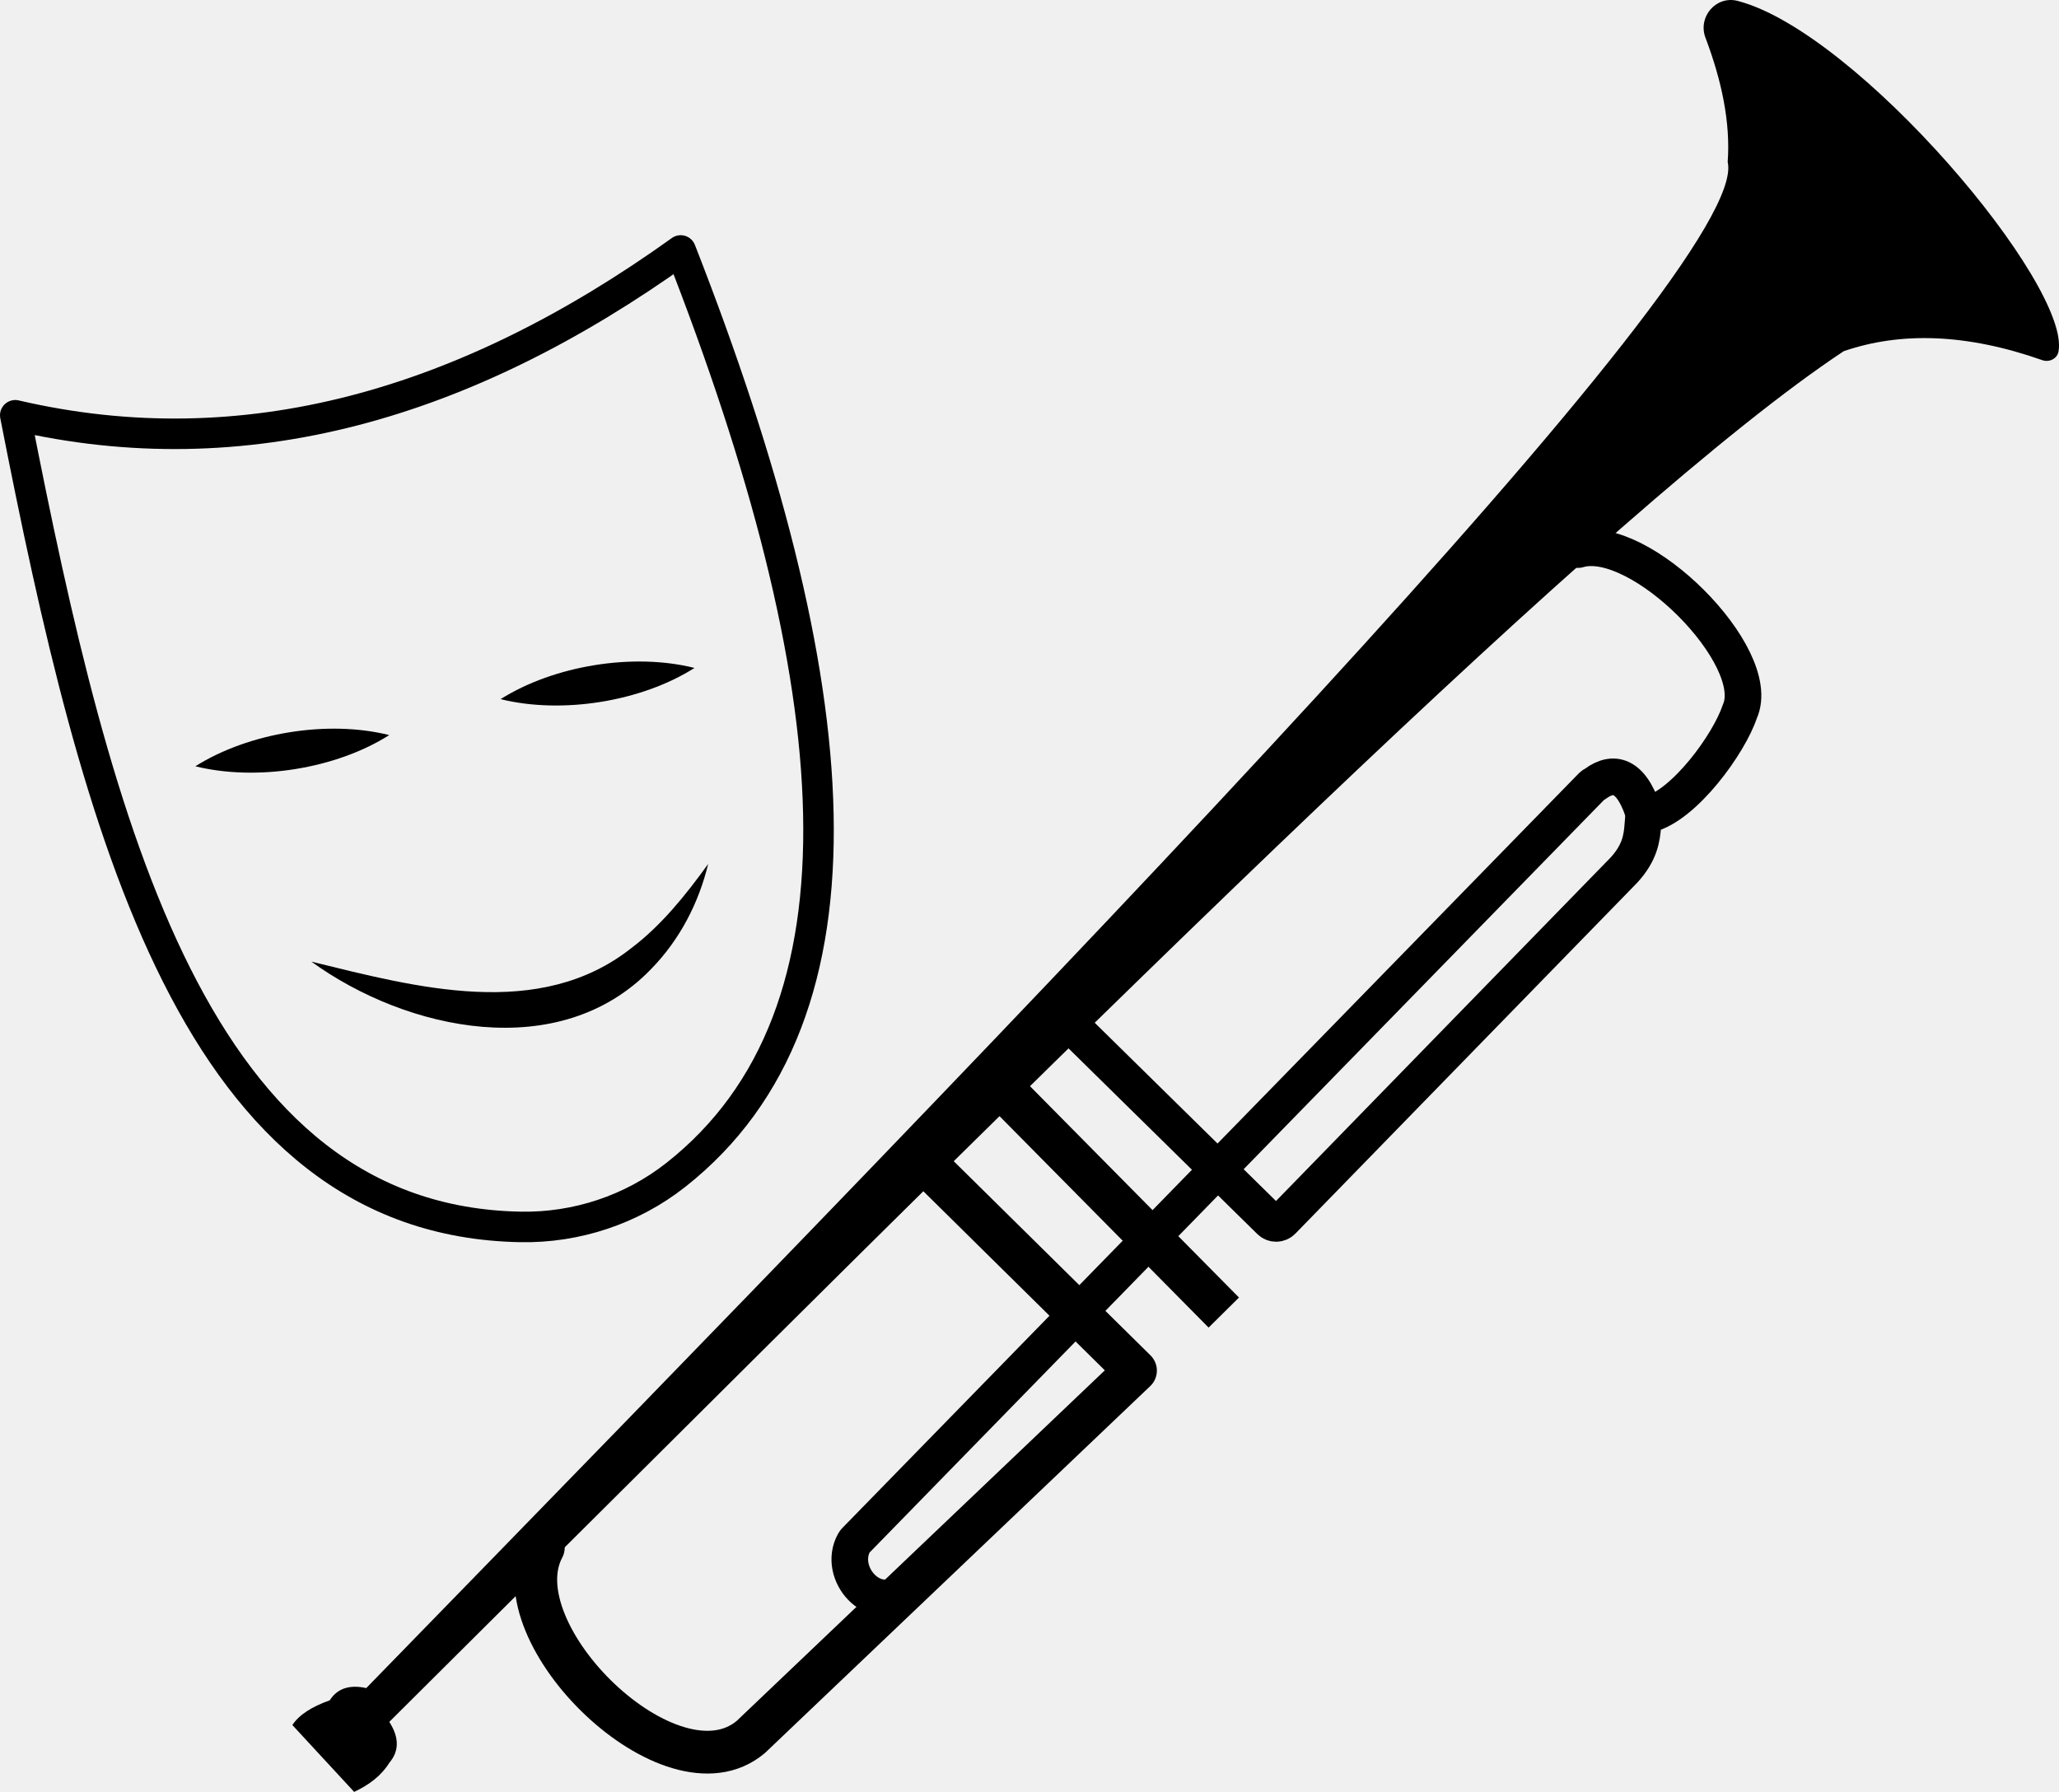
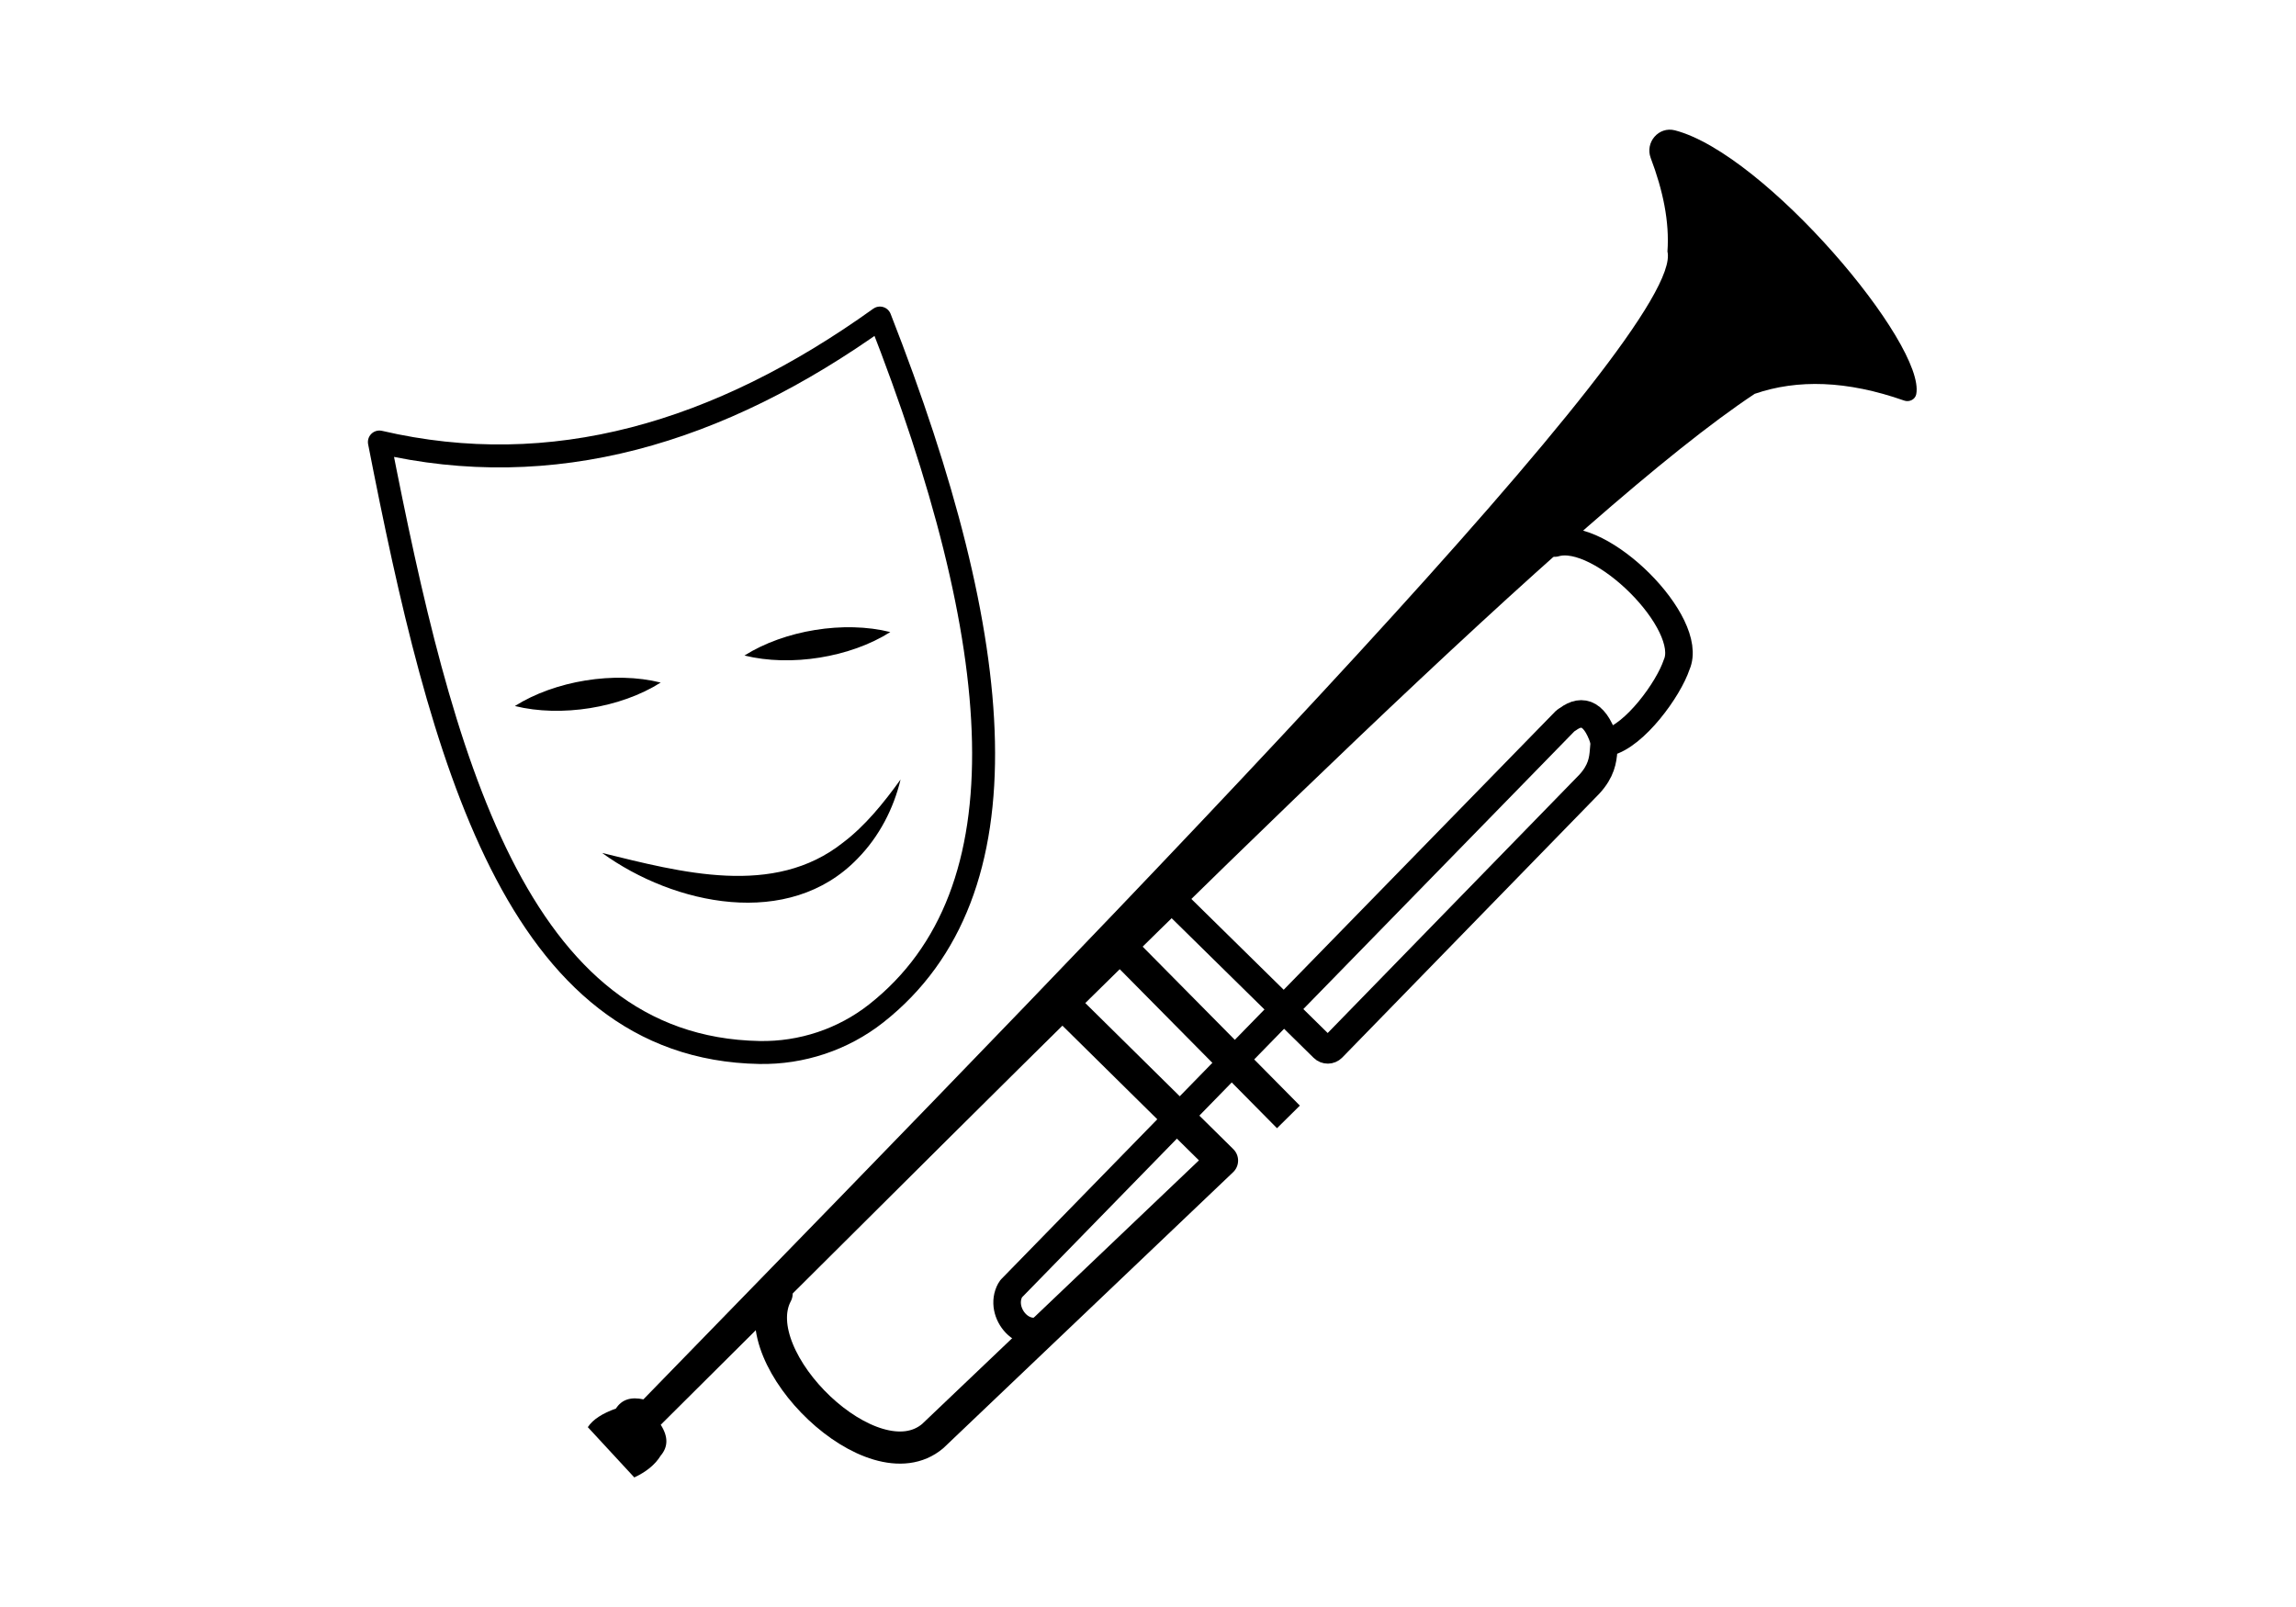
- <svg xmlns="http://www.w3.org/2000/svg" id="Ebene_2" data-name="Ebene 2" viewBox="0 0 337.27 293.53">
-   <g id="Ebene_3" data-name="Ebene 3">
+ <svg xmlns="http://www.w3.org/2000/svg" id="Ebene_2" viewBox="0 0 500 350">
+   <defs>
+     <style>
+       .cls-1 {
+         fill: #fff;
+       }
+ 
+       .cls-2 {
+         stroke-width: 5px;
+       }
+ 
+       .cls-2, .cls-3, .cls-4, .cls-5 {
+         fill: none;
+         stroke: #000;
+         stroke-linejoin: round;
+       }
+ 
+       .cls-2, .cls-4, .cls-5 {
+         stroke-linecap: round;
+       }
+ 
+       .cls-3 {
+         stroke-linecap: square;
+       }
+ 
+       .cls-3, .cls-5 {
+         stroke-width: 7px;
+       }
+ 
+       .cls-4 {
+         stroke-width: 6px;
+       }
+     </style>
+   </defs>
+   <g id="Ebene_3">
    <g id="Kultur">
-       <path d="m2.5,68.03c37.57,8.74,73.8-1.75,109-27,27.65,70.64,32.75,125-.8,151.44-7.22,5.69-16.26,8.69-25.44,8.52-53.14-.98-69.38-64.54-82.76-132.96Z" style="fill: none; stroke: #000; stroke-linecap: round; stroke-linejoin: round; stroke-width: 5px;" />
-       <g>
-         <path d="m32,125.53c8.74-5.51,21.72-7.63,31.76-5.11-8.73,5.54-21.72,7.6-31.76,5.11h0Z" />
-         <path d="m82,114.53c8.74-5.51,21.72-7.63,31.76-5.11-8.73,5.54-21.72,7.6-31.76,5.11h0Z" />
+       <rect class="cls-1" width="500" height="350" />
+       <g id="Kultur-2" data-name="Kultur">
+         <path class="cls-2" d="M82.62,96.27c37.57,8.74,73.8-1.75,109-27,27.65,70.64,32.75,125-.8,151.44-7.22,5.69-16.26,8.69-25.44,8.52-53.14-.98-69.38-64.54-82.76-132.96Z" />
+         <g>
+           <path d="M112.12,153.77c8.74-5.51,21.72-7.63,31.76-5.11-8.73,5.54-21.72,7.6-31.76,5.11h0Z" />
+           <path d="M162.12,142.77c8.74-5.51,21.72-7.63,31.76-5.11-8.73,5.54-21.72,7.6-31.76,5.11h0Z" />
+         </g>
+         <path d="M131.12,185.77c17.13,4.19,37.35,9.74,52.47-2.26,4.77-3.61,8.74-8.48,12.53-13.74-1.52,6.3-4.6,12.38-9.39,17.26-14.95,15.47-39.96,10.08-55.61-1.26h0Z" />
+         <path d="M140.12,304.77c113.54-116.56,226.99-233.05,223-250,.47-6.51-.99-13.34-3.64-20.35-1.29-3.42,1.74-6.95,5.28-6.03,19.66,5.12,54.68,46.66,52.54,57.47-.23,1.16-1.52,1.78-2.64,1.38-12.49-4.39-23.24-4.66-32.53-1.47-37.83,25.02-122.84,109.66-207.84,194.29-10.16,10.12-20.32,20.23-30.4,30.25,1.74,2.73,1.53,4.9,0,6.71-1.28,2.07-3.27,3.6-5.76,4.76l-10.12-10.95c1.11-1.7,3.23-3.02,6.12-4.05,1.27-1.99,3.31-2.6,6-2Z" />
+         <path class="cls-4" d="M338.62,118.27c10-3,30.5,17.5,26.5,26.5-1.78,5.35-9.12,15.45-14.94,16.89-.8.2-.56-3.39-.96,1.8-.16,2.1-.49,4.47-3.09,7.31l-55.98,57.47c-.54.55-1.42.56-1.97.02l-30.89-30.38" />
+         <path class="cls-5" d="M169.12,281.77c-7.5,14.08,21,42,34,31l63-60-32.27-31.85" />
+         <line class="cls-3" x1="246.33" y1="208.62" x2="278.12" y2="240.77" />
+         <path class="cls-4" d="M228.23,288.85c-5.05,3.87-10.97-2.93-8.21-7.91.06-.12.15-.22.24-.32l120.64-123.63c.15-.15.35-.22.52-.34,3.2-2.38,6.2-1.38,8.2,5.62" />
      </g>
-       <path d="m51,157.53c17.13,4.19,37.35,9.74,52.47-2.26,4.77-3.61,8.74-8.48,12.53-13.74-1.52,6.3-4.6,12.38-9.39,17.26-14.95,15.47-39.96,10.08-55.61-1.26h0Z" />
-       <path d="m60,276.53C173.54,159.97,286.99,43.48,283,26.53c.47-6.51-.99-13.34-3.64-20.35-1.29-3.42,1.74-6.95,5.28-6.03,19.66,5.12,54.68,46.66,52.54,57.47-.23,1.16-1.52,1.78-2.64,1.38-12.49-4.39-23.24-4.66-32.53-1.47-37.83,25.02-122.84,109.66-207.84,194.29-10.16,10.12-20.32,20.23-30.4,30.25,1.74,2.73,1.53,4.9,0,6.71-1.28,2.07-3.27,3.6-5.76,4.76l-10.12-10.95c1.11-1.7,3.23-3.02,6.12-4.05,1.27-1.99,3.31-2.6,6-2Z" />
-       <path d="m258.5,90.03c10-3,30.5,17.5,26.5,26.5-1.78,5.35-9.12,15.45-14.94,16.89-.8.2-.56-3.39-.96,1.8-.16,2.1-.49,4.47-3.09,7.31l-55.98,57.47c-.54.55-1.42.56-1.97.02l-30.89-30.38" style="fill: none; stroke: #000; stroke-linecap: round; stroke-linejoin: round; stroke-width: 6px;" />
-       <path d="m89,253.53c-7.5,14.08,21,42,34,31l63-60-32.27-31.85" style="fill: none; stroke: #000; stroke-linecap: round; stroke-linejoin: round; stroke-width: 7px;" />
-       <line x1="166.21" y1="180.38" x2="198" y2="212.53" style="fill: none; stroke: #000; stroke-linecap: square; stroke-linejoin: round; stroke-width: 7px;" />
-       <path d="m148.11,260.62c-5.05,3.87-10.97-2.93-8.21-7.91.06-.12.15-.22.24-.32l120.64-123.63c.15-.15.35-.22.52-.34,3.2-2.38,6.2-1.38,8.2,5.62" style="fill: none; stroke: #000; stroke-linecap: round; stroke-linejoin: round; stroke-width: 6px;" />
    </g>
  </g>
</svg>
